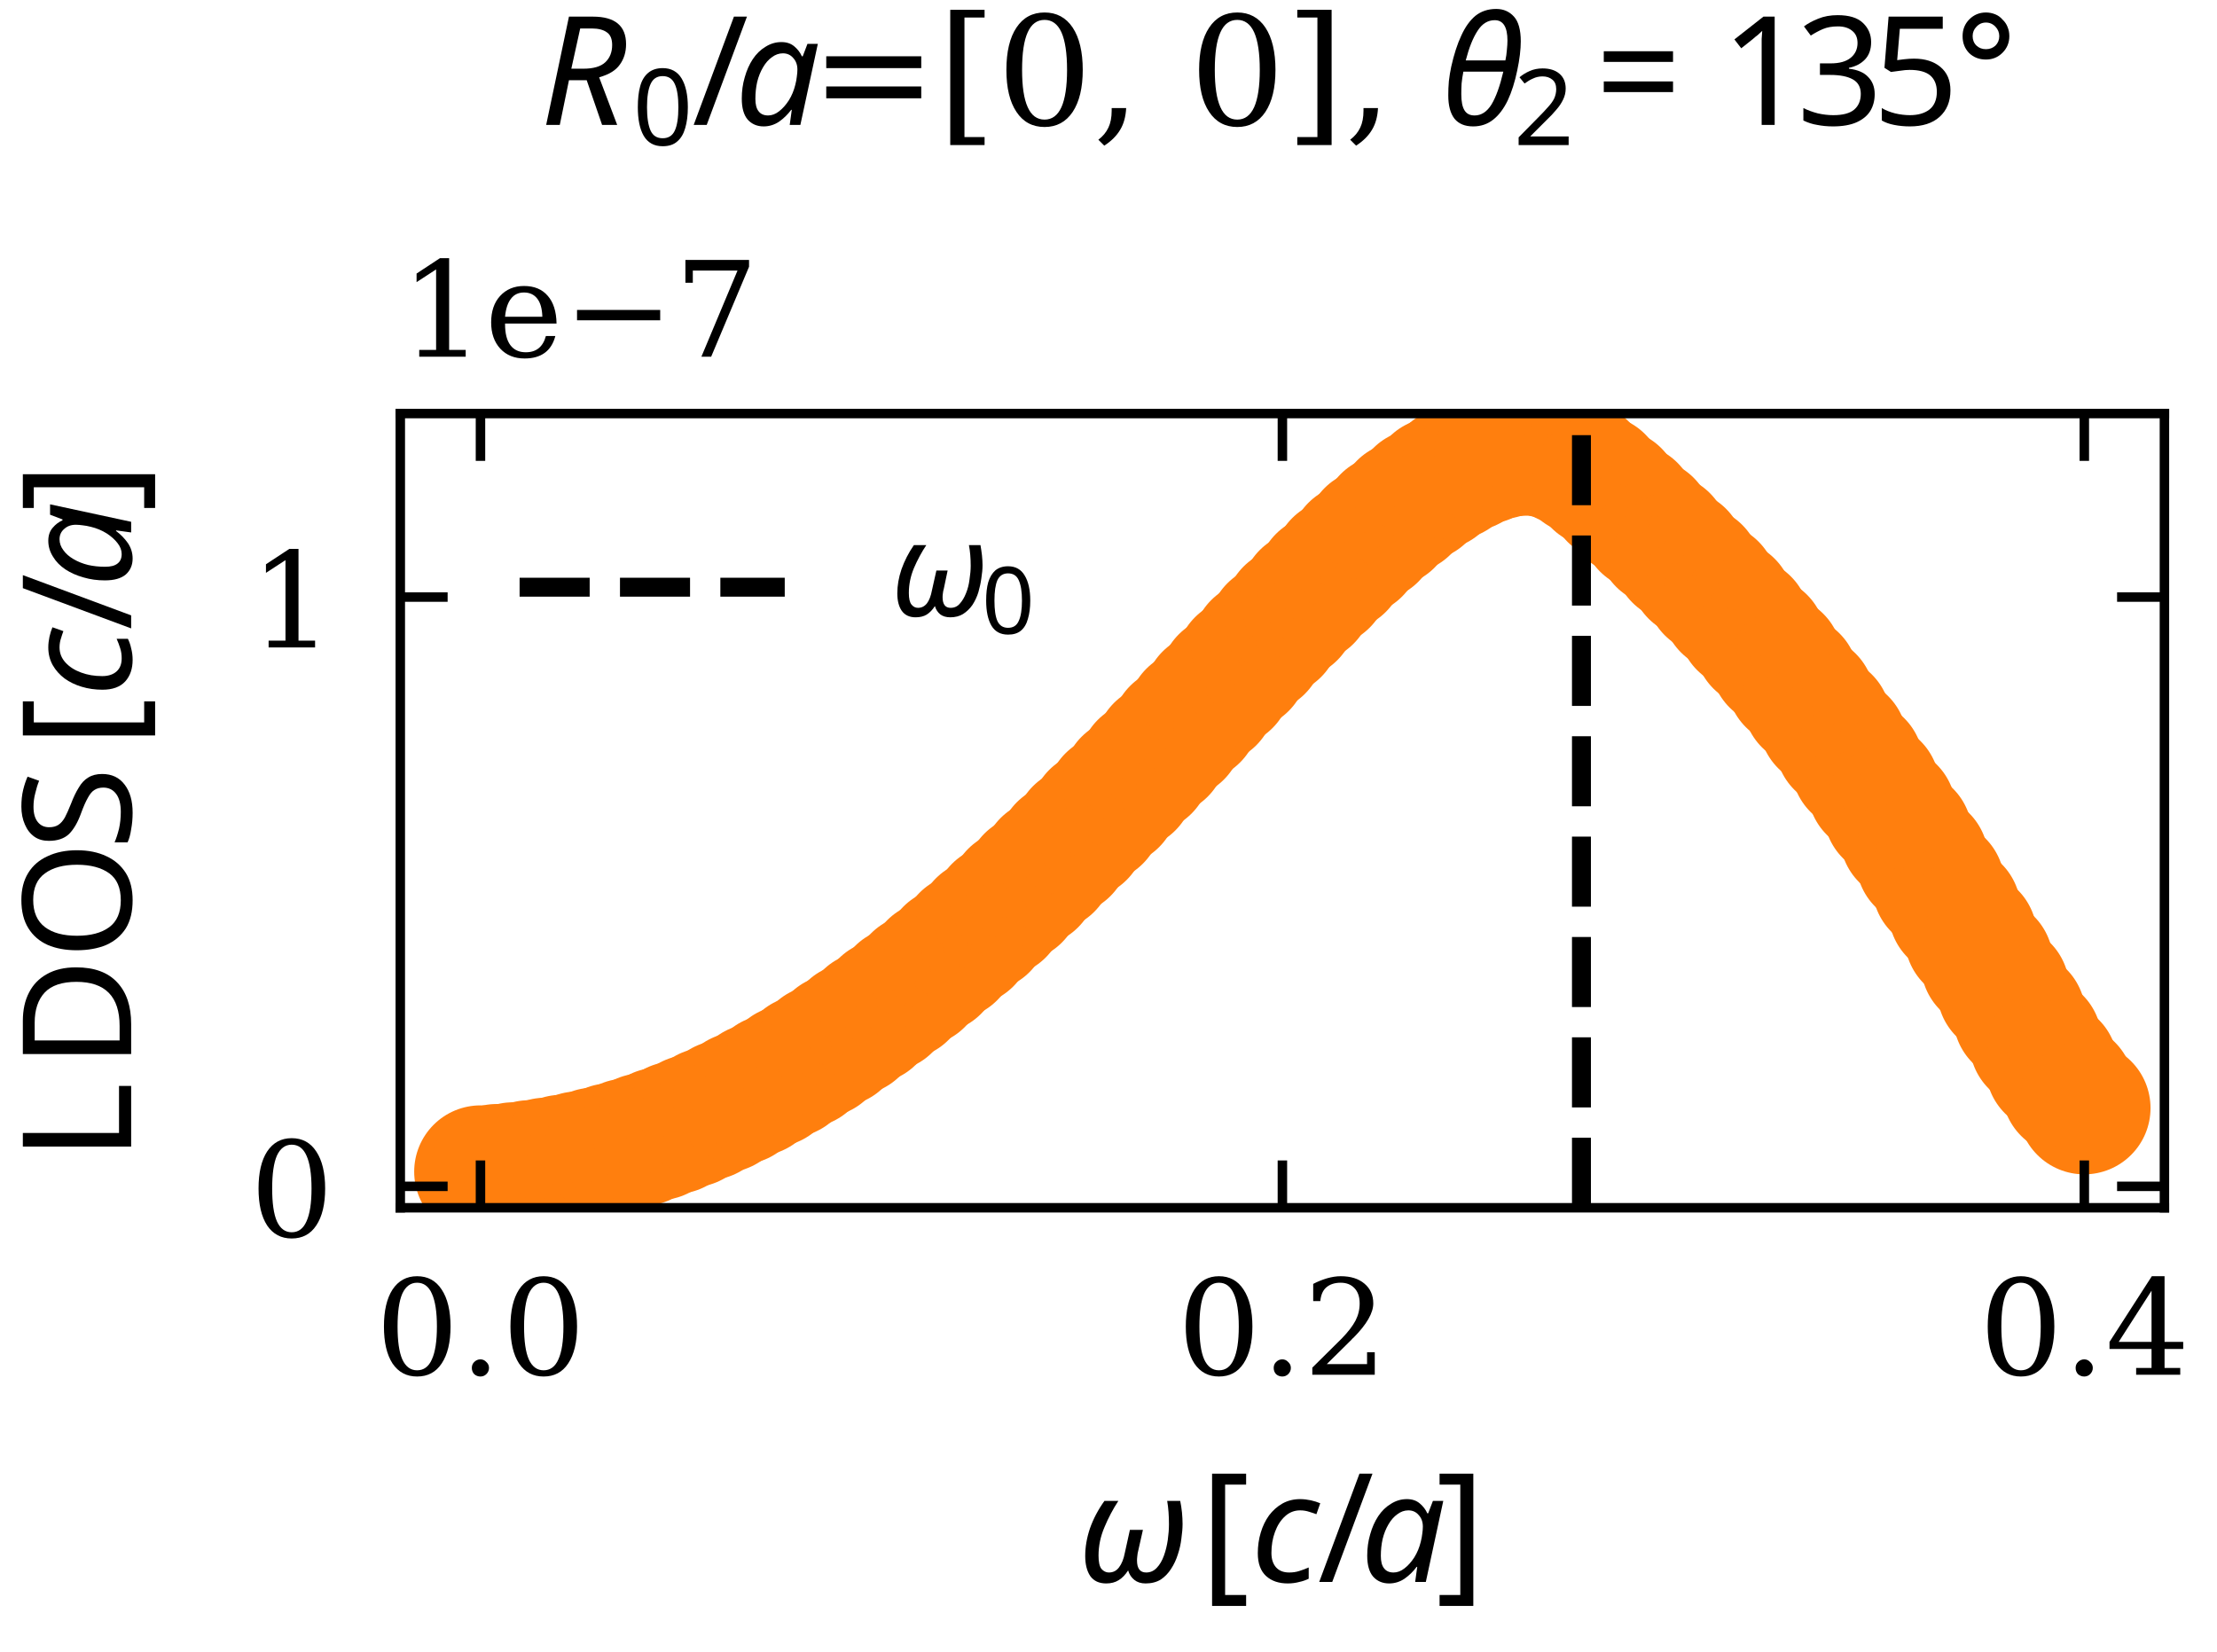
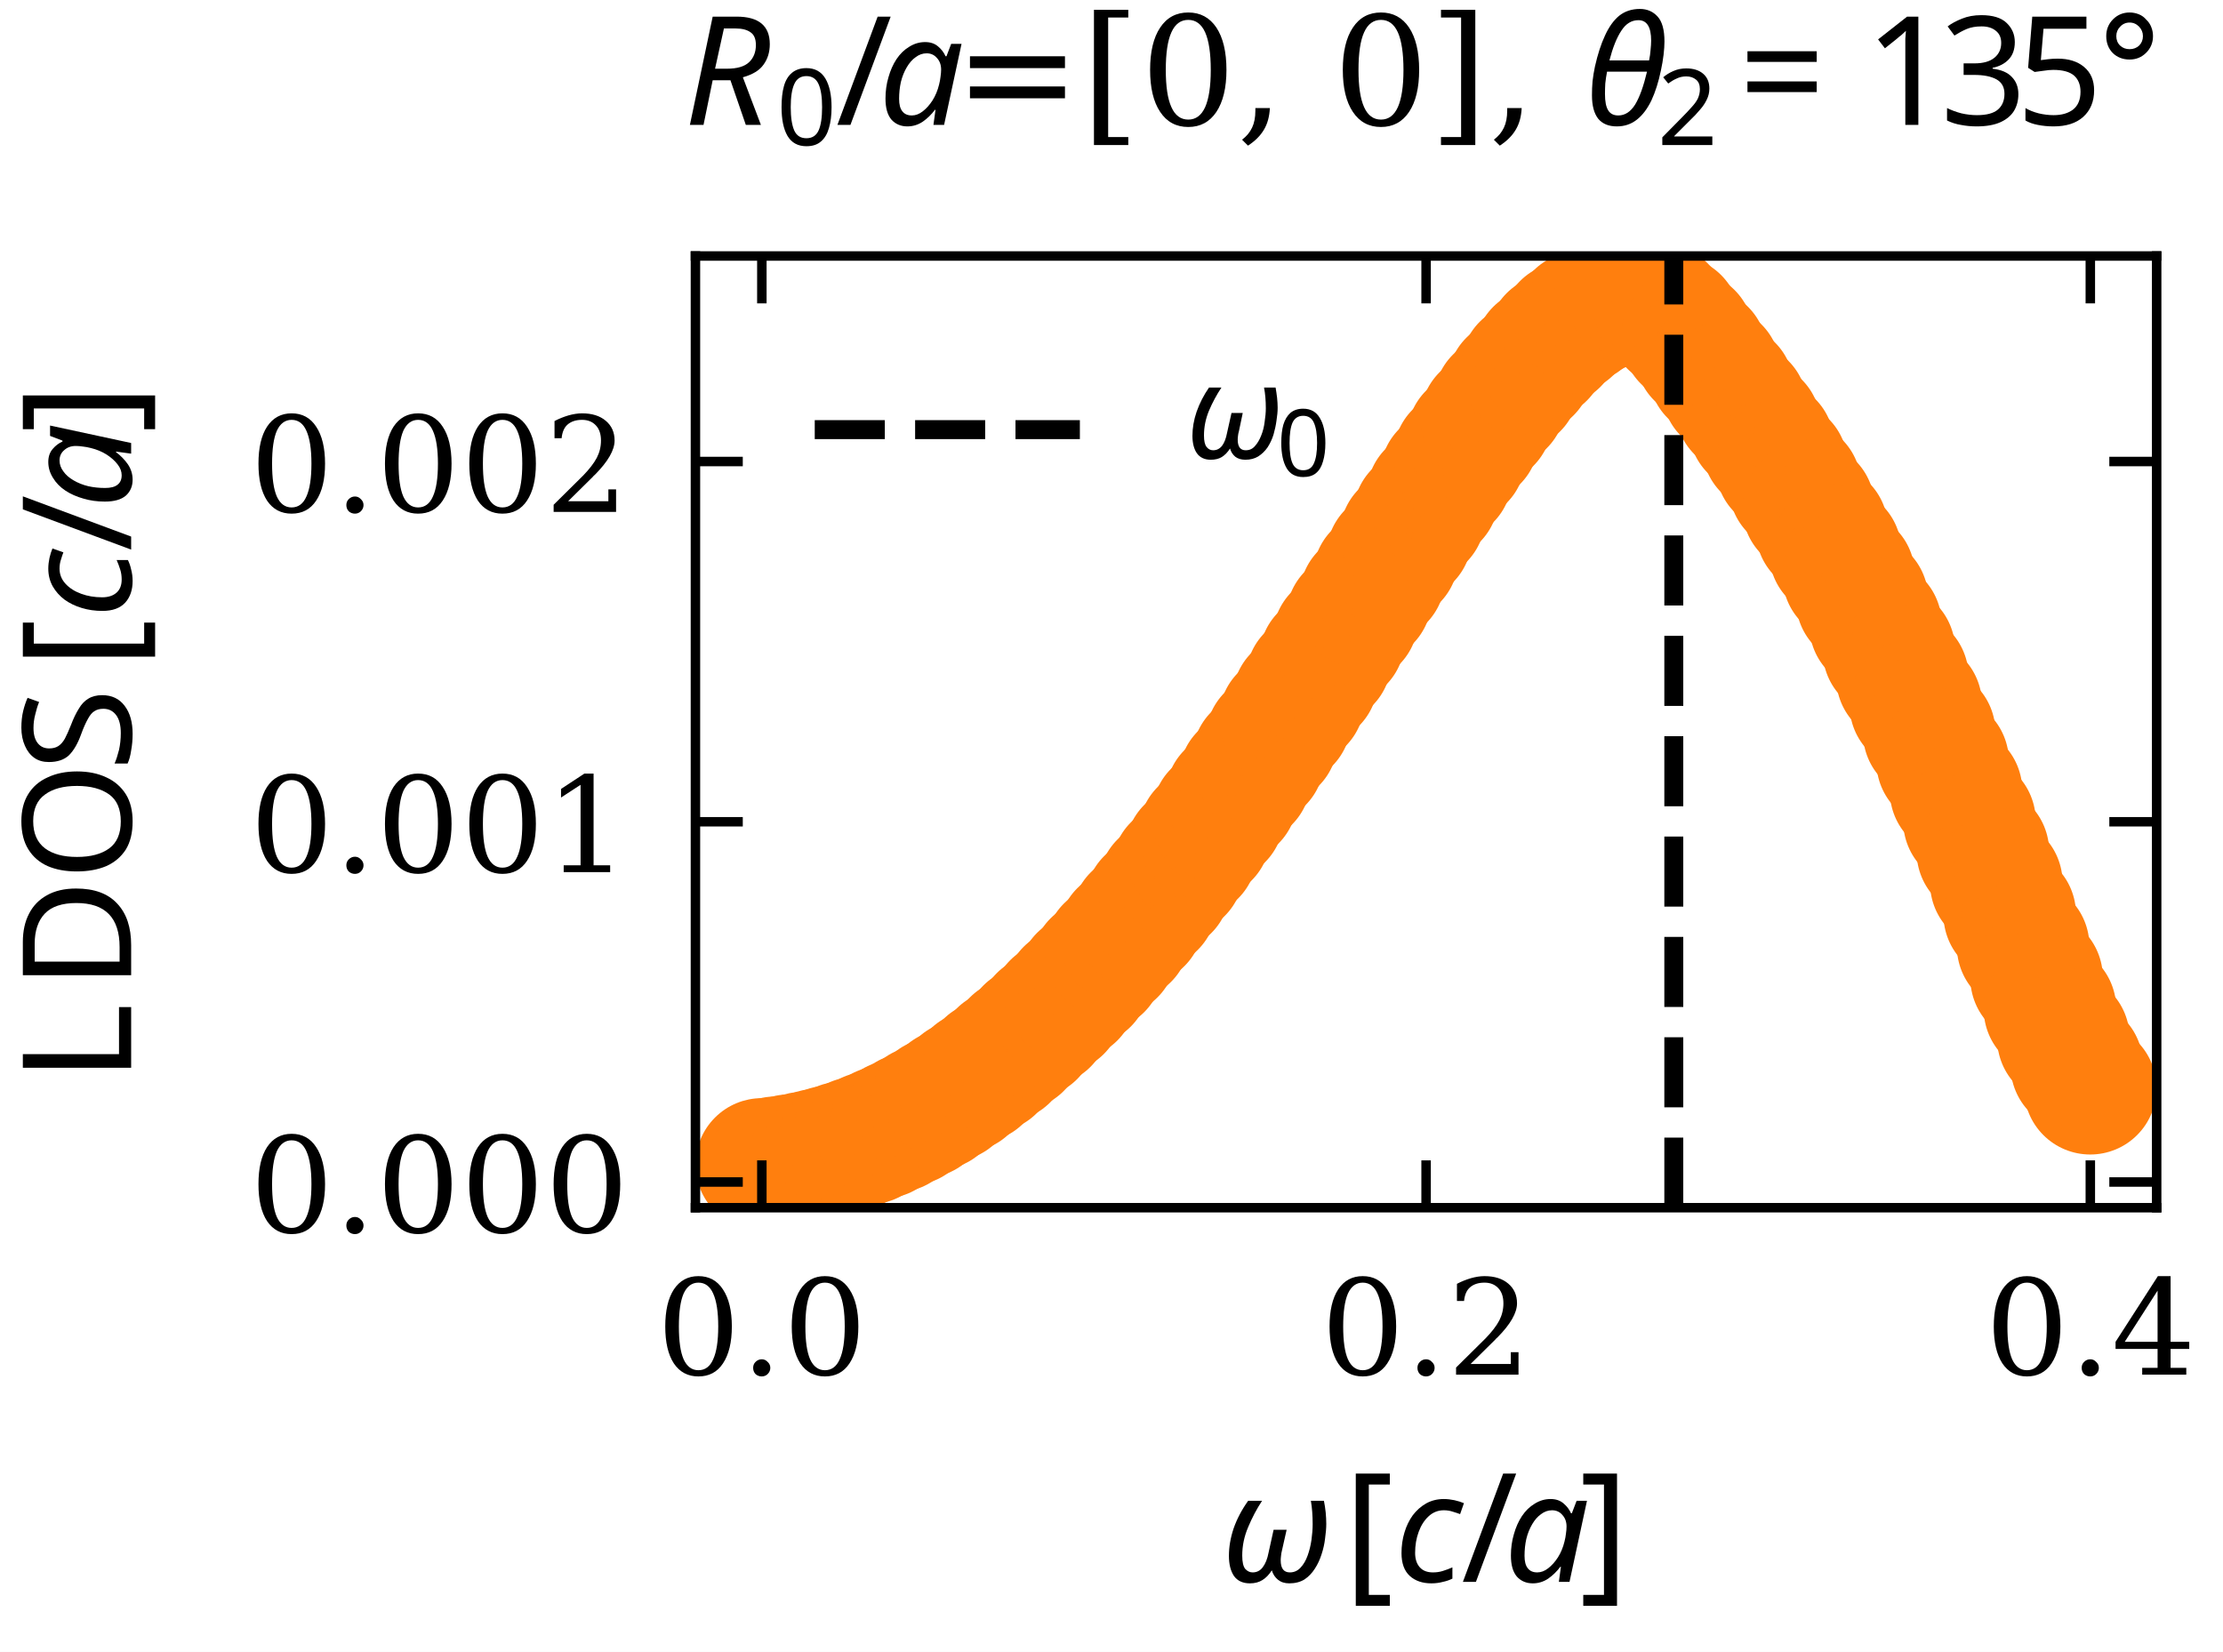
- <svg xmlns="http://www.w3.org/2000/svg" xmlns:xlink="http://www.w3.org/1999/xlink" width="117.062pt" height="87.234pt" viewBox="0 0 117.062 87.234" version="1.1">
+ <svg xmlns="http://www.w3.org/2000/svg" xmlns:xlink="http://www.w3.org/1999/xlink" width="117.384pt" height="87.234pt" viewBox="0 0 117.384 87.234" version="1.1">
  <defs>
    <style type="text/css">*{stroke-linejoin: round; stroke-linecap: butt}</style>
  </defs>
  <g id="figure_1">
    <g id="patch_1">
-       <path d="M 0 87.234  L 117.062 87.234  L 117.062 0  L 0 0  z " style="fill: #ffffff" />
+       <path d="M 0 87.234  L 117.384 87.234  L 117.384 0  L 0 0  z " style="fill: #ffffff" />
    </g>
    <g id="axes_1">
      <g id="patch_2">
-         <path d="M 21.136 63.777  L 114.286 63.777  L 114.286 21.838  L 21.136 21.838  z " style="fill: #ffffff" />
+         <path d="M 36.722 63.777  L 113.881 63.777  L 113.881 13.519  L 36.722 13.519  z " style="fill: #ffffff" />
      </g>
      <g id="PathCollection_1">
        <defs>
-           <path id="m5baed6272d" d="M 0 3  C 0.796 3 1.559 2.684 2.121 2.121  C 2.684 1.559 3 0.796 3 0  C 3 -0.796 2.684 -1.559 2.121 -2.121  C 1.559 -2.684 0.796 -3 0 -3  C -0.796 -3 -1.559 -2.684 -2.121 -2.121  C -2.684 -1.559 -3 -0.796 -3 0  C -3 0.796 -2.684 1.559 -2.121 2.121  C -1.559 2.684 -0.796 3 0 3  z " style="stroke: #ff7f0e" />
+           <path id="m69f447fd41" d="M 0 3  C 0.796 3 1.559 2.684 2.121 2.121  C 2.684 1.559 3 0.796 3 0  C 3 -0.796 2.684 -1.559 2.121 -2.121  C 1.559 -2.684 0.796 -3 0 -3  C -0.796 -3 -1.559 -2.684 -2.121 -2.121  C -2.684 -1.559 -3 -0.796 -3 0  C -3 0.796 -2.684 1.559 -2.121 2.121  C -1.559 2.684 -0.796 3 0 3  z " style="stroke: #ff7f0e" />
        </defs>
-         <g clip-path="url(#p80595612ac)">
-           <use xlink:href="#m5baed6272d" x="25.37" y="61.87" style="fill: #ff7f0e; stroke: #ff7f0e" />
-           <use xlink:href="#m5baed6272d" x="26.226" y="61.798" style="fill: #ff7f0e; stroke: #ff7f0e" />
-           <use xlink:href="#m5baed6272d" x="27.081" y="61.708" style="fill: #ff7f0e; stroke: #ff7f0e" />
-           <use xlink:href="#m5baed6272d" x="27.936" y="61.598" style="fill: #ff7f0e; stroke: #ff7f0e" />
-           <use xlink:href="#m5baed6272d" x="28.792" y="61.466" style="fill: #ff7f0e; stroke: #ff7f0e" />
-           <use xlink:href="#m5baed6272d" x="29.647" y="61.312" style="fill: #ff7f0e; stroke: #ff7f0e" />
-           <use xlink:href="#m5baed6272d" x="30.503" y="61.134" style="fill: #ff7f0e; stroke: #ff7f0e" />
-           <use xlink:href="#m5baed6272d" x="31.358" y="60.932" style="fill: #ff7f0e; stroke: #ff7f0e" />
-           <use xlink:href="#m5baed6272d" x="32.213" y="60.705" style="fill: #ff7f0e; stroke: #ff7f0e" />
-           <use xlink:href="#m5baed6272d" x="33.069" y="60.454" style="fill: #ff7f0e; stroke: #ff7f0e" />
-           <use xlink:href="#m5baed6272d" x="33.924" y="60.177" style="fill: #ff7f0e; stroke: #ff7f0e" />
-           <use xlink:href="#m5baed6272d" x="34.779" y="59.876" style="fill: #ff7f0e; stroke: #ff7f0e" />
-           <use xlink:href="#m5baed6272d" x="35.635" y="59.549" style="fill: #ff7f0e; stroke: #ff7f0e" />
-           <use xlink:href="#m5baed6272d" x="36.49" y="59.198" style="fill: #ff7f0e; stroke: #ff7f0e" />
-           <use xlink:href="#m5baed6272d" x="37.345" y="58.821" style="fill: #ff7f0e; stroke: #ff7f0e" />
-           <use xlink:href="#m5baed6272d" x="38.201" y="58.421" style="fill: #ff7f0e; stroke: #ff7f0e" />
-           <use xlink:href="#m5baed6272d" x="39.056" y="57.994" style="fill: #ff7f0e; stroke: #ff7f0e" />
-           <use xlink:href="#m5baed6272d" x="39.912" y="57.545" style="fill: #ff7f0e; stroke: #ff7f0e" />
-           <use xlink:href="#m5baed6272d" x="40.767" y="57.069" style="fill: #ff7f0e; stroke: #ff7f0e" />
-           <use xlink:href="#m5baed6272d" x="41.622" y="56.572" style="fill: #ff7f0e; stroke: #ff7f0e" />
-           <use xlink:href="#m5baed6272d" x="42.478" y="56.049" style="fill: #ff7f0e; stroke: #ff7f0e" />
-           <use xlink:href="#m5baed6272d" x="43.333" y="55.504" style="fill: #ff7f0e; stroke: #ff7f0e" />
-           <use xlink:href="#m5baed6272d" x="44.188" y="54.935" style="fill: #ff7f0e; stroke: #ff7f0e" />
-           <use xlink:href="#m5baed6272d" x="45.044" y="54.345" style="fill: #ff7f0e; stroke: #ff7f0e" />
-           <use xlink:href="#m5baed6272d" x="45.899" y="53.731" style="fill: #ff7f0e; stroke: #ff7f0e" />
-           <use xlink:href="#m5baed6272d" x="46.754" y="53.096" style="fill: #ff7f0e; stroke: #ff7f0e" />
-           <use xlink:href="#m5baed6272d" x="47.61" y="52.44" style="fill: #ff7f0e; stroke: #ff7f0e" />
-           <use xlink:href="#m5baed6272d" x="48.465" y="51.762" style="fill: #ff7f0e; stroke: #ff7f0e" />
-           <use xlink:href="#m5baed6272d" x="49.321" y="51.066" style="fill: #ff7f0e; stroke: #ff7f0e" />
-           <use xlink:href="#m5baed6272d" x="50.176" y="50.347" style="fill: #ff7f0e; stroke: #ff7f0e" />
-           <use xlink:href="#m5baed6272d" x="51.031" y="49.613" style="fill: #ff7f0e; stroke: #ff7f0e" />
-           <use xlink:href="#m5baed6272d" x="51.887" y="48.857" style="fill: #ff7f0e; stroke: #ff7f0e" />
-           <use xlink:href="#m5baed6272d" x="52.742" y="48.086" style="fill: #ff7f0e; stroke: #ff7f0e" />
-           <use xlink:href="#m5baed6272d" x="53.597" y="47.295" style="fill: #ff7f0e; stroke: #ff7f0e" />
-           <use xlink:href="#m5baed6272d" x="54.453" y="46.492" style="fill: #ff7f0e; stroke: #ff7f0e" />
-           <use xlink:href="#m5baed6272d" x="55.308" y="45.67" style="fill: #ff7f0e; stroke: #ff7f0e" />
-           <use xlink:href="#m5baed6272d" x="56.164" y="44.838" style="fill: #ff7f0e; stroke: #ff7f0e" />
-           <use xlink:href="#m5baed6272d" x="57.019" y="43.987" style="fill: #ff7f0e; stroke: #ff7f0e" />
-           <use xlink:href="#m5baed6272d" x="57.874" y="43.13" style="fill: #ff7f0e; stroke: #ff7f0e" />
-           <use xlink:href="#m5baed6272d" x="58.73" y="42.256" style="fill: #ff7f0e; stroke: #ff7f0e" />
-           <use xlink:href="#m5baed6272d" x="59.585" y="41.378" style="fill: #ff7f0e; stroke: #ff7f0e" />
-           <use xlink:href="#m5baed6272d" x="60.44" y="40.487" style="fill: #ff7f0e; stroke: #ff7f0e" />
-           <use xlink:href="#m5baed6272d" x="61.296" y="39.592" style="fill: #ff7f0e; stroke: #ff7f0e" />
-           <use xlink:href="#m5baed6272d" x="62.151" y="38.69" style="fill: #ff7f0e; stroke: #ff7f0e" />
-           <use xlink:href="#m5baed6272d" x="63.006" y="37.785" style="fill: #ff7f0e; stroke: #ff7f0e" />
-           <use xlink:href="#m5baed6272d" x="63.862" y="36.878" style="fill: #ff7f0e; stroke: #ff7f0e" />
-           <use xlink:href="#m5baed6272d" x="64.717" y="35.97" style="fill: #ff7f0e; stroke: #ff7f0e" />
-           <use xlink:href="#m5baed6272d" x="65.573" y="35.067" style="fill: #ff7f0e; stroke: #ff7f0e" />
-           <use xlink:href="#m5baed6272d" x="66.428" y="34.164" style="fill: #ff7f0e; stroke: #ff7f0e" />
-           <use xlink:href="#m5baed6272d" x="67.283" y="33.274" style="fill: #ff7f0e; stroke: #ff7f0e" />
-           <use xlink:href="#m5baed6272d" x="68.139" y="32.388" style="fill: #ff7f0e; stroke: #ff7f0e" />
-           <use xlink:href="#m5baed6272d" x="68.994" y="31.52" style="fill: #ff7f0e; stroke: #ff7f0e" />
-           <use xlink:href="#m5baed6272d" x="69.849" y="30.666" style="fill: #ff7f0e; stroke: #ff7f0e" />
-           <use xlink:href="#m5baed6272d" x="70.705" y="29.833" style="fill: #ff7f0e; stroke: #ff7f0e" />
-           <use xlink:href="#m5baed6272d" x="71.56" y="29.025" style="fill: #ff7f0e; stroke: #ff7f0e" />
-           <use xlink:href="#m5baed6272d" x="72.415" y="28.245" style="fill: #ff7f0e; stroke: #ff7f0e" />
-           <use xlink:href="#m5baed6272d" x="73.271" y="27.502" style="fill: #ff7f0e; stroke: #ff7f0e" />
-           <use xlink:href="#m5baed6272d" x="74.126" y="26.797" style="fill: #ff7f0e; stroke: #ff7f0e" />
-           <use xlink:href="#m5baed6272d" x="74.982" y="26.142" style="fill: #ff7f0e; stroke: #ff7f0e" />
-           <use xlink:href="#m5baed6272d" x="75.837" y="25.541" style="fill: #ff7f0e; stroke: #ff7f0e" />
-           <use xlink:href="#m5baed6272d" x="76.692" y="25.005" style="fill: #ff7f0e; stroke: #ff7f0e" />
-           <use xlink:href="#m5baed6272d" x="77.548" y="24.545" style="fill: #ff7f0e; stroke: #ff7f0e" />
-           <use xlink:href="#m5baed6272d" x="78.403" y="24.172" style="fill: #ff7f0e; stroke: #ff7f0e" />
-           <use xlink:href="#m5baed6272d" x="79.258" y="23.903" style="fill: #ff7f0e; stroke: #ff7f0e" />
-           <use xlink:href="#m5baed6272d" x="80.114" y="23.753" style="fill: #ff7f0e; stroke: #ff7f0e" />
-           <use xlink:href="#m5baed6272d" x="80.969" y="23.744" style="fill: #ff7f0e; stroke: #ff7f0e" />
-           <use xlink:href="#m5baed6272d" x="81.825" y="23.896" style="fill: #ff7f0e; stroke: #ff7f0e" />
-           <use xlink:href="#m5baed6272d" x="82.68" y="24.229" style="fill: #ff7f0e; stroke: #ff7f0e" />
-           <use xlink:href="#m5baed6272d" x="83.535" y="24.743" style="fill: #ff7f0e; stroke: #ff7f0e" />
-           <use xlink:href="#m5baed6272d" x="84.391" y="25.401" style="fill: #ff7f0e; stroke: #ff7f0e" />
-           <use xlink:href="#m5baed6272d" x="85.246" y="26.14" style="fill: #ff7f0e; stroke: #ff7f0e" />
-           <use xlink:href="#m5baed6272d" x="86.101" y="26.914" style="fill: #ff7f0e; stroke: #ff7f0e" />
-           <use xlink:href="#m5baed6272d" x="86.957" y="27.706" style="fill: #ff7f0e; stroke: #ff7f0e" />
-           <use xlink:href="#m5baed6272d" x="87.812" y="28.515" style="fill: #ff7f0e; stroke: #ff7f0e" />
-           <use xlink:href="#m5baed6272d" x="88.667" y="29.344" style="fill: #ff7f0e; stroke: #ff7f0e" />
-           <use xlink:href="#m5baed6272d" x="89.523" y="30.195" style="fill: #ff7f0e; stroke: #ff7f0e" />
-           <use xlink:href="#m5baed6272d" x="90.378" y="31.073" style="fill: #ff7f0e; stroke: #ff7f0e" />
-           <use xlink:href="#m5baed6272d" x="91.234" y="31.979" style="fill: #ff7f0e; stroke: #ff7f0e" />
-           <use xlink:href="#m5baed6272d" x="92.089" y="32.915" style="fill: #ff7f0e; stroke: #ff7f0e" />
-           <use xlink:href="#m5baed6272d" x="92.944" y="33.884" style="fill: #ff7f0e; stroke: #ff7f0e" />
-           <use xlink:href="#m5baed6272d" x="93.8" y="34.886" style="fill: #ff7f0e; stroke: #ff7f0e" />
-           <use xlink:href="#m5baed6272d" x="94.655" y="35.921" style="fill: #ff7f0e; stroke: #ff7f0e" />
-           <use xlink:href="#m5baed6272d" x="95.51" y="36.99" style="fill: #ff7f0e; stroke: #ff7f0e" />
-           <use xlink:href="#m5baed6272d" x="96.366" y="38.093" style="fill: #ff7f0e; stroke: #ff7f0e" />
-           <use xlink:href="#m5baed6272d" x="97.221" y="39.23" style="fill: #ff7f0e; stroke: #ff7f0e" />
-           <use xlink:href="#m5baed6272d" x="98.076" y="40.402" style="fill: #ff7f0e; stroke: #ff7f0e" />
-           <use xlink:href="#m5baed6272d" x="98.932" y="41.606" style="fill: #ff7f0e; stroke: #ff7f0e" />
-           <use xlink:href="#m5baed6272d" x="99.787" y="42.844" style="fill: #ff7f0e; stroke: #ff7f0e" />
-           <use xlink:href="#m5baed6272d" x="100.643" y="44.112" style="fill: #ff7f0e; stroke: #ff7f0e" />
-           <use xlink:href="#m5baed6272d" x="101.498" y="45.411" style="fill: #ff7f0e; stroke: #ff7f0e" />
-           <use xlink:href="#m5baed6272d" x="102.353" y="46.738" style="fill: #ff7f0e; stroke: #ff7f0e" />
-           <use xlink:href="#m5baed6272d" x="103.209" y="48.091" style="fill: #ff7f0e; stroke: #ff7f0e" />
-           <use xlink:href="#m5baed6272d" x="104.064" y="49.465" style="fill: #ff7f0e; stroke: #ff7f0e" />
-           <use xlink:href="#m5baed6272d" x="104.919" y="50.855" style="fill: #ff7f0e; stroke: #ff7f0e" />
-           <use xlink:href="#m5baed6272d" x="105.775" y="52.253" style="fill: #ff7f0e; stroke: #ff7f0e" />
-           <use xlink:href="#m5baed6272d" x="106.63" y="53.645" style="fill: #ff7f0e; stroke: #ff7f0e" />
-           <use xlink:href="#m5baed6272d" x="107.486" y="55.012" style="fill: #ff7f0e; stroke: #ff7f0e" />
-           <use xlink:href="#m5baed6272d" x="108.341" y="56.318" style="fill: #ff7f0e; stroke: #ff7f0e" />
-           <use xlink:href="#m5baed6272d" x="109.196" y="57.509" style="fill: #ff7f0e; stroke: #ff7f0e" />
-           <use xlink:href="#m5baed6272d" x="110.052" y="58.512" style="fill: #ff7f0e; stroke: #ff7f0e" />
+         <g clip-path="url(#p1d2aaa1b9a)">
+           <use xlink:href="#m69f447fd41" x="40.229" y="61.492" style="fill: #ff7f0e; stroke: #ff7f0e" />
+           <use xlink:href="#m69f447fd41" x="40.938" y="61.405" style="fill: #ff7f0e; stroke: #ff7f0e" />
+           <use xlink:href="#m69f447fd41" x="41.646" y="61.297" style="fill: #ff7f0e; stroke: #ff7f0e" />
+           <use xlink:href="#m69f447fd41" x="42.355" y="61.166" style="fill: #ff7f0e; stroke: #ff7f0e" />
+           <use xlink:href="#m69f447fd41" x="43.064" y="61.008" style="fill: #ff7f0e; stroke: #ff7f0e" />
+           <use xlink:href="#m69f447fd41" x="43.772" y="60.824" style="fill: #ff7f0e; stroke: #ff7f0e" />
+           <use xlink:href="#m69f447fd41" x="44.481" y="60.61" style="fill: #ff7f0e; stroke: #ff7f0e" />
+           <use xlink:href="#m69f447fd41" x="45.189" y="60.368" style="fill: #ff7f0e; stroke: #ff7f0e" />
+           <use xlink:href="#m69f447fd41" x="45.898" y="60.096" style="fill: #ff7f0e; stroke: #ff7f0e" />
+           <use xlink:href="#m69f447fd41" x="46.606" y="59.795" style="fill: #ff7f0e; stroke: #ff7f0e" />
+           <use xlink:href="#m69f447fd41" x="47.315" y="59.463" style="fill: #ff7f0e; stroke: #ff7f0e" />
+           <use xlink:href="#m69f447fd41" x="48.023" y="59.102" style="fill: #ff7f0e; stroke: #ff7f0e" />
+           <use xlink:href="#m69f447fd41" x="48.732" y="58.71" style="fill: #ff7f0e; stroke: #ff7f0e" />
+           <use xlink:href="#m69f447fd41" x="49.44" y="58.29" style="fill: #ff7f0e; stroke: #ff7f0e" />
+           <use xlink:href="#m69f447fd41" x="50.149" y="57.838" style="fill: #ff7f0e; stroke: #ff7f0e" />
+           <use xlink:href="#m69f447fd41" x="50.857" y="57.358" style="fill: #ff7f0e; stroke: #ff7f0e" />
+           <use xlink:href="#m69f447fd41" x="51.566" y="56.847" style="fill: #ff7f0e; stroke: #ff7f0e" />
+           <use xlink:href="#m69f447fd41" x="52.274" y="56.308" style="fill: #ff7f0e; stroke: #ff7f0e" />
+           <use xlink:href="#m69f447fd41" x="52.983" y="55.739" style="fill: #ff7f0e; stroke: #ff7f0e" />
+           <use xlink:href="#m69f447fd41" x="53.692" y="55.143" style="fill: #ff7f0e; stroke: #ff7f0e" />
+           <use xlink:href="#m69f447fd41" x="54.4" y="54.516" style="fill: #ff7f0e; stroke: #ff7f0e" />
+           <use xlink:href="#m69f447fd41" x="55.109" y="53.863" style="fill: #ff7f0e; stroke: #ff7f0e" />
+           <use xlink:href="#m69f447fd41" x="55.817" y="53.182" style="fill: #ff7f0e; stroke: #ff7f0e" />
+           <use xlink:href="#m69f447fd41" x="56.526" y="52.474" style="fill: #ff7f0e; stroke: #ff7f0e" />
+           <use xlink:href="#m69f447fd41" x="57.234" y="51.739" style="fill: #ff7f0e; stroke: #ff7f0e" />
+           <use xlink:href="#m69f447fd41" x="57.943" y="50.977" style="fill: #ff7f0e; stroke: #ff7f0e" />
+           <use xlink:href="#m69f447fd41" x="58.651" y="50.191" style="fill: #ff7f0e; stroke: #ff7f0e" />
+           <use xlink:href="#m69f447fd41" x="59.36" y="49.379" style="fill: #ff7f0e; stroke: #ff7f0e" />
+           <use xlink:href="#m69f447fd41" x="60.068" y="48.545" style="fill: #ff7f0e; stroke: #ff7f0e" />
+           <use xlink:href="#m69f447fd41" x="60.777" y="47.684" style="fill: #ff7f0e; stroke: #ff7f0e" />
+           <use xlink:href="#m69f447fd41" x="61.485" y="46.803" style="fill: #ff7f0e; stroke: #ff7f0e" />
+           <use xlink:href="#m69f447fd41" x="62.194" y="45.897" style="fill: #ff7f0e; stroke: #ff7f0e" />
+           <use xlink:href="#m69f447fd41" x="62.902" y="44.974" style="fill: #ff7f0e; stroke: #ff7f0e" />
+           <use xlink:href="#m69f447fd41" x="63.611" y="44.026" style="fill: #ff7f0e; stroke: #ff7f0e" />
+           <use xlink:href="#m69f447fd41" x="64.319" y="43.064" style="fill: #ff7f0e; stroke: #ff7f0e" />
+           <use xlink:href="#m69f447fd41" x="65.028" y="42.078" style="fill: #ff7f0e; stroke: #ff7f0e" />
+           <use xlink:href="#m69f447fd41" x="65.737" y="41.081" style="fill: #ff7f0e; stroke: #ff7f0e" />
+           <use xlink:href="#m69f447fd41" x="66.445" y="40.062" style="fill: #ff7f0e; stroke: #ff7f0e" />
+           <use xlink:href="#m69f447fd41" x="67.154" y="39.034" style="fill: #ff7f0e; stroke: #ff7f0e" />
+           <use xlink:href="#m69f447fd41" x="67.862" y="37.988" style="fill: #ff7f0e; stroke: #ff7f0e" />
+           <use xlink:href="#m69f447fd41" x="68.571" y="36.935" style="fill: #ff7f0e; stroke: #ff7f0e" />
+           <use xlink:href="#m69f447fd41" x="69.279" y="35.867" style="fill: #ff7f0e; stroke: #ff7f0e" />
+           <use xlink:href="#m69f447fd41" x="69.988" y="34.795" style="fill: #ff7f0e; stroke: #ff7f0e" />
+           <use xlink:href="#m69f447fd41" x="70.696" y="33.714" style="fill: #ff7f0e; stroke: #ff7f0e" />
+           <use xlink:href="#m69f447fd41" x="71.405" y="32.629" style="fill: #ff7f0e; stroke: #ff7f0e" />
+           <use xlink:href="#m69f447fd41" x="72.113" y="31.543" style="fill: #ff7f0e; stroke: #ff7f0e" />
+           <use xlink:href="#m69f447fd41" x="72.822" y="30.454" style="fill: #ff7f0e; stroke: #ff7f0e" />
+           <use xlink:href="#m69f447fd41" x="73.53" y="29.372" style="fill: #ff7f0e; stroke: #ff7f0e" />
+           <use xlink:href="#m69f447fd41" x="74.239" y="28.291" style="fill: #ff7f0e; stroke: #ff7f0e" />
+           <use xlink:href="#m69f447fd41" x="74.947" y="27.223" style="fill: #ff7f0e; stroke: #ff7f0e" />
+           <use xlink:href="#m69f447fd41" x="75.656" y="26.162" style="fill: #ff7f0e; stroke: #ff7f0e" />
+           <use xlink:href="#m69f447fd41" x="76.365" y="25.122" style="fill: #ff7f0e; stroke: #ff7f0e" />
+           <use xlink:href="#m69f447fd41" x="77.073" y="24.098" style="fill: #ff7f0e; stroke: #ff7f0e" />
+           <use xlink:href="#m69f447fd41" x="77.782" y="23.1" style="fill: #ff7f0e; stroke: #ff7f0e" />
+           <use xlink:href="#m69f447fd41" x="78.49" y="22.132" style="fill: #ff7f0e; stroke: #ff7f0e" />
+           <use xlink:href="#m69f447fd41" x="79.199" y="21.197" style="fill: #ff7f0e; stroke: #ff7f0e" />
+           <use xlink:href="#m69f447fd41" x="79.907" y="20.306" style="fill: #ff7f0e; stroke: #ff7f0e" />
+           <use xlink:href="#m69f447fd41" x="80.616" y="19.461" style="fill: #ff7f0e; stroke: #ff7f0e" />
+           <use xlink:href="#m69f447fd41" x="81.324" y="18.676" style="fill: #ff7f0e; stroke: #ff7f0e" />
+           <use xlink:href="#m69f447fd41" x="82.033" y="17.956" style="fill: #ff7f0e; stroke: #ff7f0e" />
+           <use xlink:href="#m69f447fd41" x="82.741" y="17.314" style="fill: #ff7f0e; stroke: #ff7f0e" />
+           <use xlink:href="#m69f447fd41" x="83.45" y="16.763" style="fill: #ff7f0e; stroke: #ff7f0e" />
+           <use xlink:href="#m69f447fd41" x="84.158" y="16.317" style="fill: #ff7f0e; stroke: #ff7f0e" />
+           <use xlink:href="#m69f447fd41" x="84.867" y="15.994" style="fill: #ff7f0e; stroke: #ff7f0e" />
+           <use xlink:href="#m69f447fd41" x="85.575" y="15.815" style="fill: #ff7f0e; stroke: #ff7f0e" />
+           <use xlink:href="#m69f447fd41" x="86.284" y="15.803" style="fill: #ff7f0e; stroke: #ff7f0e" />
+           <use xlink:href="#m69f447fd41" x="86.992" y="15.986" style="fill: #ff7f0e; stroke: #ff7f0e" />
+           <use xlink:href="#m69f447fd41" x="87.701" y="16.385" style="fill: #ff7f0e; stroke: #ff7f0e" />
+           <use xlink:href="#m69f447fd41" x="88.41" y="17.001" style="fill: #ff7f0e; stroke: #ff7f0e" />
+           <use xlink:href="#m69f447fd41" x="89.118" y="17.789" style="fill: #ff7f0e; stroke: #ff7f0e" />
+           <use xlink:href="#m69f447fd41" x="89.827" y="18.675" style="fill: #ff7f0e; stroke: #ff7f0e" />
+           <use xlink:href="#m69f447fd41" x="90.535" y="19.602" style="fill: #ff7f0e; stroke: #ff7f0e" />
+           <use xlink:href="#m69f447fd41" x="91.244" y="20.552" style="fill: #ff7f0e; stroke: #ff7f0e" />
+           <use xlink:href="#m69f447fd41" x="91.952" y="21.521" style="fill: #ff7f0e; stroke: #ff7f0e" />
+           <use xlink:href="#m69f447fd41" x="92.661" y="22.513" style="fill: #ff7f0e; stroke: #ff7f0e" />
+           <use xlink:href="#m69f447fd41" x="93.369" y="23.534" style="fill: #ff7f0e; stroke: #ff7f0e" />
+           <use xlink:href="#m69f447fd41" x="94.078" y="24.586" style="fill: #ff7f0e; stroke: #ff7f0e" />
+           <use xlink:href="#m69f447fd41" x="94.786" y="25.672" style="fill: #ff7f0e; stroke: #ff7f0e" />
+           <use xlink:href="#m69f447fd41" x="95.495" y="26.794" style="fill: #ff7f0e; stroke: #ff7f0e" />
+           <use xlink:href="#m69f447fd41" x="96.203" y="27.955" style="fill: #ff7f0e; stroke: #ff7f0e" />
+           <use xlink:href="#m69f447fd41" x="96.912" y="29.155" style="fill: #ff7f0e; stroke: #ff7f0e" />
+           <use xlink:href="#m69f447fd41" x="97.62" y="30.395" style="fill: #ff7f0e; stroke: #ff7f0e" />
+           <use xlink:href="#m69f447fd41" x="98.329" y="31.676" style="fill: #ff7f0e; stroke: #ff7f0e" />
+           <use xlink:href="#m69f447fd41" x="99.038" y="32.998" style="fill: #ff7f0e; stroke: #ff7f0e" />
+           <use xlink:href="#m69f447fd41" x="99.746" y="34.361" style="fill: #ff7f0e; stroke: #ff7f0e" />
+           <use xlink:href="#m69f447fd41" x="100.455" y="35.765" style="fill: #ff7f0e; stroke: #ff7f0e" />
+           <use xlink:href="#m69f447fd41" x="101.163" y="37.209" style="fill: #ff7f0e; stroke: #ff7f0e" />
+           <use xlink:href="#m69f447fd41" x="101.872" y="38.691" style="fill: #ff7f0e; stroke: #ff7f0e" />
+           <use xlink:href="#m69f447fd41" x="102.58" y="40.212" style="fill: #ff7f0e; stroke: #ff7f0e" />
+           <use xlink:href="#m69f447fd41" x="103.289" y="41.768" style="fill: #ff7f0e; stroke: #ff7f0e" />
+           <use xlink:href="#m69f447fd41" x="103.997" y="43.359" style="fill: #ff7f0e; stroke: #ff7f0e" />
+           <use xlink:href="#m69f447fd41" x="104.706" y="44.979" style="fill: #ff7f0e; stroke: #ff7f0e" />
+           <use xlink:href="#m69f447fd41" x="105.414" y="46.626" style="fill: #ff7f0e; stroke: #ff7f0e" />
+           <use xlink:href="#m69f447fd41" x="106.123" y="48.292" style="fill: #ff7f0e; stroke: #ff7f0e" />
+           <use xlink:href="#m69f447fd41" x="106.831" y="49.967" style="fill: #ff7f0e; stroke: #ff7f0e" />
+           <use xlink:href="#m69f447fd41" x="107.54" y="51.636" style="fill: #ff7f0e; stroke: #ff7f0e" />
+           <use xlink:href="#m69f447fd41" x="108.248" y="53.274" style="fill: #ff7f0e; stroke: #ff7f0e" />
+           <use xlink:href="#m69f447fd41" x="108.957" y="54.839" style="fill: #ff7f0e; stroke: #ff7f0e" />
+           <use xlink:href="#m69f447fd41" x="109.665" y="56.266" style="fill: #ff7f0e; stroke: #ff7f0e" />
+           <use xlink:href="#m69f447fd41" x="110.374" y="57.468" style="fill: #ff7f0e; stroke: #ff7f0e" />
        </g>
      </g>
      <g id="matplotlib.axis_1">
        <g id="xtick_1">
          <g id="line2d_1">
            <defs>
-               <path id="mea77e09913" d="M 0 0  L 0 -2.5  " style="stroke: #000000; stroke-width: 0.5" />
+               <path id="m48b7d163eb" d="M 0 0  L 0 -2.5  " style="stroke: #000000; stroke-width: 0.5" />
            </defs>
            <g>
-               <use xlink:href="#mea77e09913" x="25.37" y="63.777" style="stroke: #000000; stroke-width: 0.5" />
+               <use xlink:href="#m48b7d163eb" x="40.229" y="63.777" style="stroke: #000000; stroke-width: 0.5" />
            </g>
          </g>
          <g id="line2d_2">
            <defs>
-               <path id="m445efaf985" d="M 0 0  L 0 2.5  " style="stroke: #000000; stroke-width: 0.5" />
+               <path id="m208e419890" d="M 0 0  L 0 2.5  " style="stroke: #000000; stroke-width: 0.5" />
            </defs>
            <g>
-               <use xlink:href="#m445efaf985" x="25.37" y="21.838" style="stroke: #000000; stroke-width: 0.5" />
+               <use xlink:href="#m208e419890" x="40.229" y="13.519" style="stroke: #000000; stroke-width: 0.5" />
            </g>
          </g>
          <g id="text_1">
-             <text style="font-size: 7px; font-family: 'DejaVu Serif', 'Bitstream Vera Serif', 'Computer Modern Roman', 'New Century Schoolbook', 'Century Schoolbook L', 'Utopia', 'ITC Bookman', 'Bookman', 'Nimbus Roman No9 L', 'Times New Roman', 'Times', 'Palatino', 'Charter', serif; text-anchor: middle" x="25.37" y="72.596" transform="rotate(-0 25.37032 72.59557)">0.0</text>
+             <text style="font-size: 7px; font-family: 'DejaVu Serif', 'Bitstream Vera Serif', 'Computer Modern Roman', 'New Century Schoolbook', 'Century Schoolbook L', 'Utopia', 'ITC Bookman', 'Bookman', 'Nimbus Roman No9 L', 'Times New Roman', 'Times', 'Palatino', 'Charter', serif; text-anchor: middle" x="40.229" y="72.596" transform="rotate(-0 40.22942 72.59557)">0.0</text>
          </g>
        </g>
        <g id="xtick_2">
          <g id="line2d_3">
            <g>
-               <use xlink:href="#mea77e09913" x="67.713" y="63.777" style="stroke: #000000; stroke-width: 0.5" />
+               <use xlink:href="#m48b7d163eb" x="75.304" y="63.777" style="stroke: #000000; stroke-width: 0.5" />
            </g>
          </g>
          <g id="line2d_4">
            <g>
-               <use xlink:href="#m445efaf985" x="67.713" y="21.838" style="stroke: #000000; stroke-width: 0.5" />
+               <use xlink:href="#m208e419890" x="75.304" y="13.519" style="stroke: #000000; stroke-width: 0.5" />
            </g>
          </g>
          <g id="text_2">
-             <text style="font-size: 7px; font-family: 'DejaVu Serif', 'Bitstream Vera Serif', 'Computer Modern Roman', 'New Century Schoolbook', 'Century Schoolbook L', 'Utopia', 'ITC Bookman', 'Bookman', 'Nimbus Roman No9 L', 'Times New Roman', 'Times', 'Palatino', 'Charter', serif; text-anchor: middle" x="67.713" y="72.596" transform="rotate(-0 67.71327 72.59557)">0.2</text>
+             <text style="font-size: 7px; font-family: 'DejaVu Serif', 'Bitstream Vera Serif', 'Computer Modern Roman', 'New Century Schoolbook', 'Century Schoolbook L', 'Utopia', 'ITC Bookman', 'Bookman', 'Nimbus Roman No9 L', 'Times New Roman', 'Times', 'Palatino', 'Charter', serif; text-anchor: middle" x="75.304" y="72.596" transform="rotate(-0 75.30362 72.59557)">0.2</text>
          </g>
        </g>
        <g id="xtick_3">
          <g id="line2d_5">
            <g>
-               <use xlink:href="#mea77e09913" x="110.056" y="63.777" style="stroke: #000000; stroke-width: 0.5" />
+               <use xlink:href="#m48b7d163eb" x="110.378" y="63.777" style="stroke: #000000; stroke-width: 0.5" />
            </g>
          </g>
          <g id="line2d_6">
            <g>
-               <use xlink:href="#m445efaf985" x="110.056" y="21.838" style="stroke: #000000; stroke-width: 0.5" />
+               <use xlink:href="#m208e419890" x="110.378" y="13.519" style="stroke: #000000; stroke-width: 0.5" />
            </g>
          </g>
          <g id="text_3">
-             <text style="font-size: 7px; font-family: 'DejaVu Serif', 'Bitstream Vera Serif', 'Computer Modern Roman', 'New Century Schoolbook', 'Century Schoolbook L', 'Utopia', 'ITC Bookman', 'Bookman', 'Nimbus Roman No9 L', 'Times New Roman', 'Times', 'Palatino', 'Charter', serif; text-anchor: middle" x="110.056" y="72.596" transform="rotate(-0 110.0562 72.59557)">0.4</text>
+             <text style="font-size: 7px; font-family: 'DejaVu Serif', 'Bitstream Vera Serif', 'Computer Modern Roman', 'New Century Schoolbook', 'Century Schoolbook L', 'Utopia', 'ITC Bookman', 'Bookman', 'Nimbus Roman No9 L', 'Times New Roman', 'Times', 'Palatino', 'Charter', serif; text-anchor: middle" x="110.378" y="72.596" transform="rotate(-0 110.3778 72.59557)">0.4</text>
          </g>
        </g>
        <g id="text_4">
-           <g transform="translate(56.91096 84.1301)">
+           <g transform="translate(64.50171 84.1301)">
            <text>
              <tspan x="0" y="-0.594" style="font-style: italic; font-size: 8px; font-family: 'STIXGeneral'">ω</tspan>
              <tspan x="9.115" y="-0.594" style="font-style: italic; font-size: 8px; font-family: 'STIXGeneral'">c</tspan>
              <tspan x="14.891" y="-0.594" style="font-style: italic; font-size: 8px; font-family: 'STIXGeneral'">a</tspan>
              <tspan x="6.451" y="-0.594" style="font-size: 8px; font-family: 'STIXGeneral'">[</tspan>
              <tspan x="12.667" y="-0.594" style="font-size: 8px; font-family: 'STIXGeneral'">/</tspan>
              <tspan x="18.899" y="-0.594" style="font-size: 8px; font-family: 'STIXGeneral'">]</tspan>
            </text>
          </g>
        </g>
      </g>
      <g id="matplotlib.axis_2">
        <g id="ytick_1">
          <g id="line2d_7">
            <defs>
-               <path id="m6f649b7b34" d="M 0 0  L 2.5 0  " style="stroke: #000000; stroke-width: 0.5" />
+               <path id="m57f6932141" d="M 0 0  L 2.5 0  " style="stroke: #000000; stroke-width: 0.5" />
            </defs>
            <g>
-               <use xlink:href="#m6f649b7b34" x="21.136" y="62.644" style="stroke: #000000; stroke-width: 0.5" />
+               <use xlink:href="#m57f6932141" x="36.722" y="62.42" style="stroke: #000000; stroke-width: 0.5" />
            </g>
          </g>
          <g id="line2d_8">
            <defs>
-               <path id="m657b1d3ccd" d="M 0 0  L -2.5 0  " style="stroke: #000000; stroke-width: 0.5" />
+               <path id="md32cfad866" d="M 0 0  L -2.5 0  " style="stroke: #000000; stroke-width: 0.5" />
            </defs>
            <g>
-               <use xlink:href="#m657b1d3ccd" x="114.286" y="62.644" style="stroke: #000000; stroke-width: 0.5" />
+               <use xlink:href="#md32cfad866" x="113.881" y="62.42" style="stroke: #000000; stroke-width: 0.5" />
            </g>
          </g>
          <g id="text_5">
-             <text style="font-size: 7px; font-family: 'DejaVu Serif', 'Bitstream Vera Serif', 'Computer Modern Roman', 'New Century Schoolbook', 'Century Schoolbook L', 'Utopia', 'ITC Bookman', 'Bookman', 'Nimbus Roman No9 L', 'Times New Roman', 'Times', 'Palatino', 'Charter', serif; text-anchor: end" x="17.636" y="65.304" transform="rotate(-0 17.63625 65.30394)">0</text>
+             <text style="font-size: 7px; font-family: 'DejaVu Serif', 'Bitstream Vera Serif', 'Computer Modern Roman', 'New Century Schoolbook', 'Century Schoolbook L', 'Utopia', 'ITC Bookman', 'Bookman', 'Nimbus Roman No9 L', 'Times New Roman', 'Times', 'Palatino', 'Charter', serif; text-anchor: end" x="33.222" y="65.079" transform="rotate(-0 33.22219 65.07936)">0.000</text>
          </g>
        </g>
        <g id="ytick_2">
          <g id="line2d_9">
            <g>
-               <use xlink:href="#m6f649b7b34" x="21.136" y="31.529" style="stroke: #000000; stroke-width: 0.5" />
+               <use xlink:href="#m57f6932141" x="36.722" y="43.396" style="stroke: #000000; stroke-width: 0.5" />
            </g>
          </g>
          <g id="line2d_10">
            <g>
-               <use xlink:href="#m657b1d3ccd" x="114.286" y="31.529" style="stroke: #000000; stroke-width: 0.5" />
+               <use xlink:href="#md32cfad866" x="113.881" y="43.396" style="stroke: #000000; stroke-width: 0.5" />
            </g>
          </g>
          <g id="text_6">
-             <text style="font-size: 7px; font-family: 'DejaVu Serif', 'Bitstream Vera Serif', 'Computer Modern Roman', 'New Century Schoolbook', 'Century Schoolbook L', 'Utopia', 'ITC Bookman', 'Bookman', 'Nimbus Roman No9 L', 'Times New Roman', 'Times', 'Palatino', 'Charter', serif; text-anchor: end" x="17.636" y="34.189" transform="rotate(-0 17.63625 34.18875)">1</text>
-           </g>
-         </g>
-         <g id="text_7">
-           <g transform="translate(7.51875 61.32716) rotate(-90)">
+             <text style="font-size: 7px; font-family: 'DejaVu Serif', 'Bitstream Vera Serif', 'Computer Modern Roman', 'New Century Schoolbook', 'Century Schoolbook L', 'Utopia', 'ITC Bookman', 'Bookman', 'Nimbus Roman No9 L', 'Times New Roman', 'Times', 'Palatino', 'Charter', serif; text-anchor: end" x="33.222" y="46.055" transform="rotate(-0 33.22219 46.05533)">0.001</text>
+           </g>
+         </g>
+         <g id="ytick_3">
+           <g id="line2d_11">
+             <g>
+               <use xlink:href="#m57f6932141" x="36.722" y="24.372" style="stroke: #000000; stroke-width: 0.5" />
+             </g>
+           </g>
+           <g id="line2d_12">
+             <g>
+               <use xlink:href="#md32cfad866" x="113.881" y="24.372" style="stroke: #000000; stroke-width: 0.5" />
+             </g>
+           </g>
+           <g id="text_7">
+             <text style="font-size: 7px; font-family: 'DejaVu Serif', 'Bitstream Vera Serif', 'Computer Modern Roman', 'New Century Schoolbook', 'Century Schoolbook L', 'Utopia', 'ITC Bookman', 'Bookman', 'Nimbus Roman No9 L', 'Times New Roman', 'Times', 'Palatino', 'Charter', serif; text-anchor: end" x="33.222" y="27.031" transform="rotate(-0 33.22219 27.03129)">0.002</text>
+           </g>
+         </g>
+         <g id="text_8">
+           <g transform="translate(7.51875 57.16771) rotate(-90)">
            <text>
              <tspan x="0" y="-0.594" style="font-size: 8px; font-family: 'STIXGeneral'">L</tspan>
              <tspan x="4.888" y="-0.594" style="font-size: 8px; font-family: 'STIXGeneral'">D</tspan>
              <tspan x="10.664" y="-0.594" style="font-size: 8px; font-family: 'STIXGeneral'">O</tspan>
              <tspan x="16.44" y="-0.594" style="font-size: 8px; font-family: 'STIXGeneral'">S</tspan>
              <tspan x="21.851" y="-0.594" style="font-size: 8px; font-family: 'STIXGeneral'">[</tspan>
              <tspan x="28.067" y="-0.594" style="font-size: 8px; font-family: 'STIXGeneral'">/</tspan>
              <tspan x="34.299" y="-0.594" style="font-size: 8px; font-family: 'STIXGeneral'">]</tspan>
              <tspan x="24.515" y="-0.594" style="font-style: italic; font-size: 8px; font-family: 'STIXGeneral'">c</tspan>
              <tspan x="30.291" y="-0.594" style="font-style: italic; font-size: 8px; font-family: 'STIXGeneral'">a</tspan>
            </text>
          </g>
        </g>
-         <g id="text_8">
-           <text style="font-size: 7px; font-family: 'DejaVu Serif', 'Bitstream Vera Serif', 'Computer Modern Roman', 'New Century Schoolbook', 'Century Schoolbook L', 'Utopia', 'ITC Bookman', 'Bookman', 'Nimbus Roman No9 L', 'Times New Roman', 'Times', 'Palatino', 'Charter', serif; text-anchor: start" x="21.136" y="18.838" transform="rotate(-0 21.13625 18.83766)">1e−7</text>
-         </g>
-       </g>
-       <g id="line2d_11">
-         <path d="M 83.504 63.777  L 83.504 21.838  " clip-path="url(#p80595612ac)" style="fill: none; stroke-dasharray: 3.7,1.6; stroke-dashoffset: 0; stroke: #000000" />
+       </g>
+       <g id="line2d_13">
+         <path d="M 88.384 63.777  L 88.384 13.519  " clip-path="url(#p1d2aaa1b9a)" style="fill: none; stroke-dasharray: 3.7,1.6; stroke-dashoffset: 0; stroke: #000000" />
      </g>
      <g id="patch_3">
-         <path d="M 21.136 63.777  L 21.136 21.838  " style="fill: none; stroke: #000000; stroke-width: 0.5; stroke-linejoin: miter; stroke-linecap: square" />
+         <path d="M 36.722 63.777  L 36.722 13.519  " style="fill: none; stroke: #000000; stroke-width: 0.5; stroke-linejoin: miter; stroke-linecap: square" />
      </g>
      <g id="patch_4">
-         <path d="M 114.286 63.777  L 114.286 21.838  " style="fill: none; stroke: #000000; stroke-width: 0.5; stroke-linejoin: miter; stroke-linecap: square" />
+         <path d="M 113.881 63.777  L 113.881 13.519  " style="fill: none; stroke: #000000; stroke-width: 0.5; stroke-linejoin: miter; stroke-linecap: square" />
      </g>
      <g id="patch_5">
-         <path d="M 21.136 63.777  L 114.286 63.777  " style="fill: none; stroke: #000000; stroke-width: 0.5; stroke-linejoin: miter; stroke-linecap: square" />
+         <path d="M 36.722 63.777  L 113.881 63.777  " style="fill: none; stroke: #000000; stroke-width: 0.5; stroke-linejoin: miter; stroke-linecap: square" />
      </g>
      <g id="patch_6">
-         <path d="M 21.136 21.838  L 114.286 21.838  " style="fill: none; stroke: #000000; stroke-width: 0.5; stroke-linejoin: miter; stroke-linecap: square" />
+         <path d="M 36.722 13.519  L 113.881 13.519  " style="fill: none; stroke: #000000; stroke-width: 0.5; stroke-linejoin: miter; stroke-linecap: square" />
      </g>
      <g id="text_9">
-         <g transform="translate(28.51096 7.51875)">
+         <g transform="translate(36.10171 7.51875)">
          <text>
            <tspan x="0" y="-0.922" style="font-style: italic; font-size: 8px; font-family: 'STIXGeneral'">R</tspan>
            <tspan x="10.265" y="-0.922" style="font-style: italic; font-size: 8px; font-family: 'STIXGeneral'">a</tspan>
            <tspan x="47.57" y="-0.922" style="font-style: italic; font-size: 8px; font-family: 'STIXGeneral'">θ</tspan>
            <tspan x="4.888" y="0.138" style="font-size: 5.6px; font-family: 'STIXGeneral'">0</tspan>
            <tspan x="51.41" y="0.138" style="font-size: 5.6px; font-family: 'STIXGeneral'">2</tspan>
            <tspan x="8.041" y="-0.922" style="font-size: 8px; font-family: 'STIXGeneral'">/</tspan>
            <tspan x="55.718" y="-0.922" style="font-size: 8px; font-family: 'STIXGeneral'">=</tspan>
            <tspan x="62.353" y="-0.922" style="font-size: 8px; font-family: 'STIXGeneral'">1</tspan>
            <tspan x="66.353" y="-0.922" style="font-size: 8px; font-family: 'STIXGeneral'">3</tspan>
            <tspan x="70.353" y="-0.922" style="font-size: 8px; font-family: 'STIXGeneral'">5</tspan>
            <tspan x="14.273" y="-0.922" style="font-size: 8px; font-family: 'DejaVu Serif'">=</tspan>
            <tspan x="20.976" y="-0.922" style="font-size: 8px; font-family: 'DejaVu Serif'">[</tspan>
            <tspan x="24.097" y="-0.922" style="font-size: 8px; font-family: 'DejaVu Serif'">0</tspan>
            <tspan x="29.187" y="-0.922" style="font-size: 8px; font-family: 'DejaVu Serif'">,</tspan>
            <tspan x="31.73" y="-0.922" style="font-size: 8px; font-family: 'DejaVu Serif'"> </tspan>
            <tspan x="34.273" y="-0.922" style="font-size: 8px; font-family: 'DejaVu Serif'">0</tspan>
            <tspan x="39.363" y="-0.922" style="font-size: 8px; font-family: 'DejaVu Serif'">]</tspan>
            <tspan x="42.484" y="-0.922" style="font-size: 8px; font-family: 'DejaVu Serif'">,</tspan>
            <tspan x="45.027" y="-0.922" style="font-size: 8px; font-family: 'DejaVu Serif'"> </tspan>
            <tspan x="74.353" y="-0.922" style="font-size: 8px; font-family: 'DejaVu Serif'">°</tspan>
          </text>
        </g>
      </g>
      <g id="legend_1">
-         <g id="line2d_12">
-           <path d="M 27.436 31.007  L 34.436 31.007  L 41.436 31.007  " style="fill: none; stroke-dasharray: 3.7,1.6; stroke-dashoffset: 0; stroke: #000000" />
+         <g id="line2d_14">
+           <path d="M 43.022 22.688  L 50.022 22.688  L 57.022 22.688  " style="fill: none; stroke-dasharray: 3.7,1.6; stroke-dashoffset: 0; stroke: #000000" />
        </g>
        <g id="text_10">
-           <g transform="translate(47.03625 33.45656)">
+           <g transform="translate(62.62219 25.13766)">
            <text>
              <tspan x="0" y="-0.922" style="font-style: italic; font-size: 7px; font-family: 'STIXGeneral'">ω</tspan>
              <tspan x="4.802" y="0.006" style="font-size: 4.9px; font-family: 'STIXGeneral'">0</tspan>
            </text>
          </g>
        </g>
      </g>
    </g>
  </g>
  <defs>
-     <clipPath id="p80595612ac">
-       <rect x="21.136" y="21.838" width="93.149" height="41.939" />
+     <clipPath id="p1d2aaa1b9a">
+       <rect x="36.722" y="13.519" width="77.159" height="50.258" />
    </clipPath>
  </defs>
</svg>
